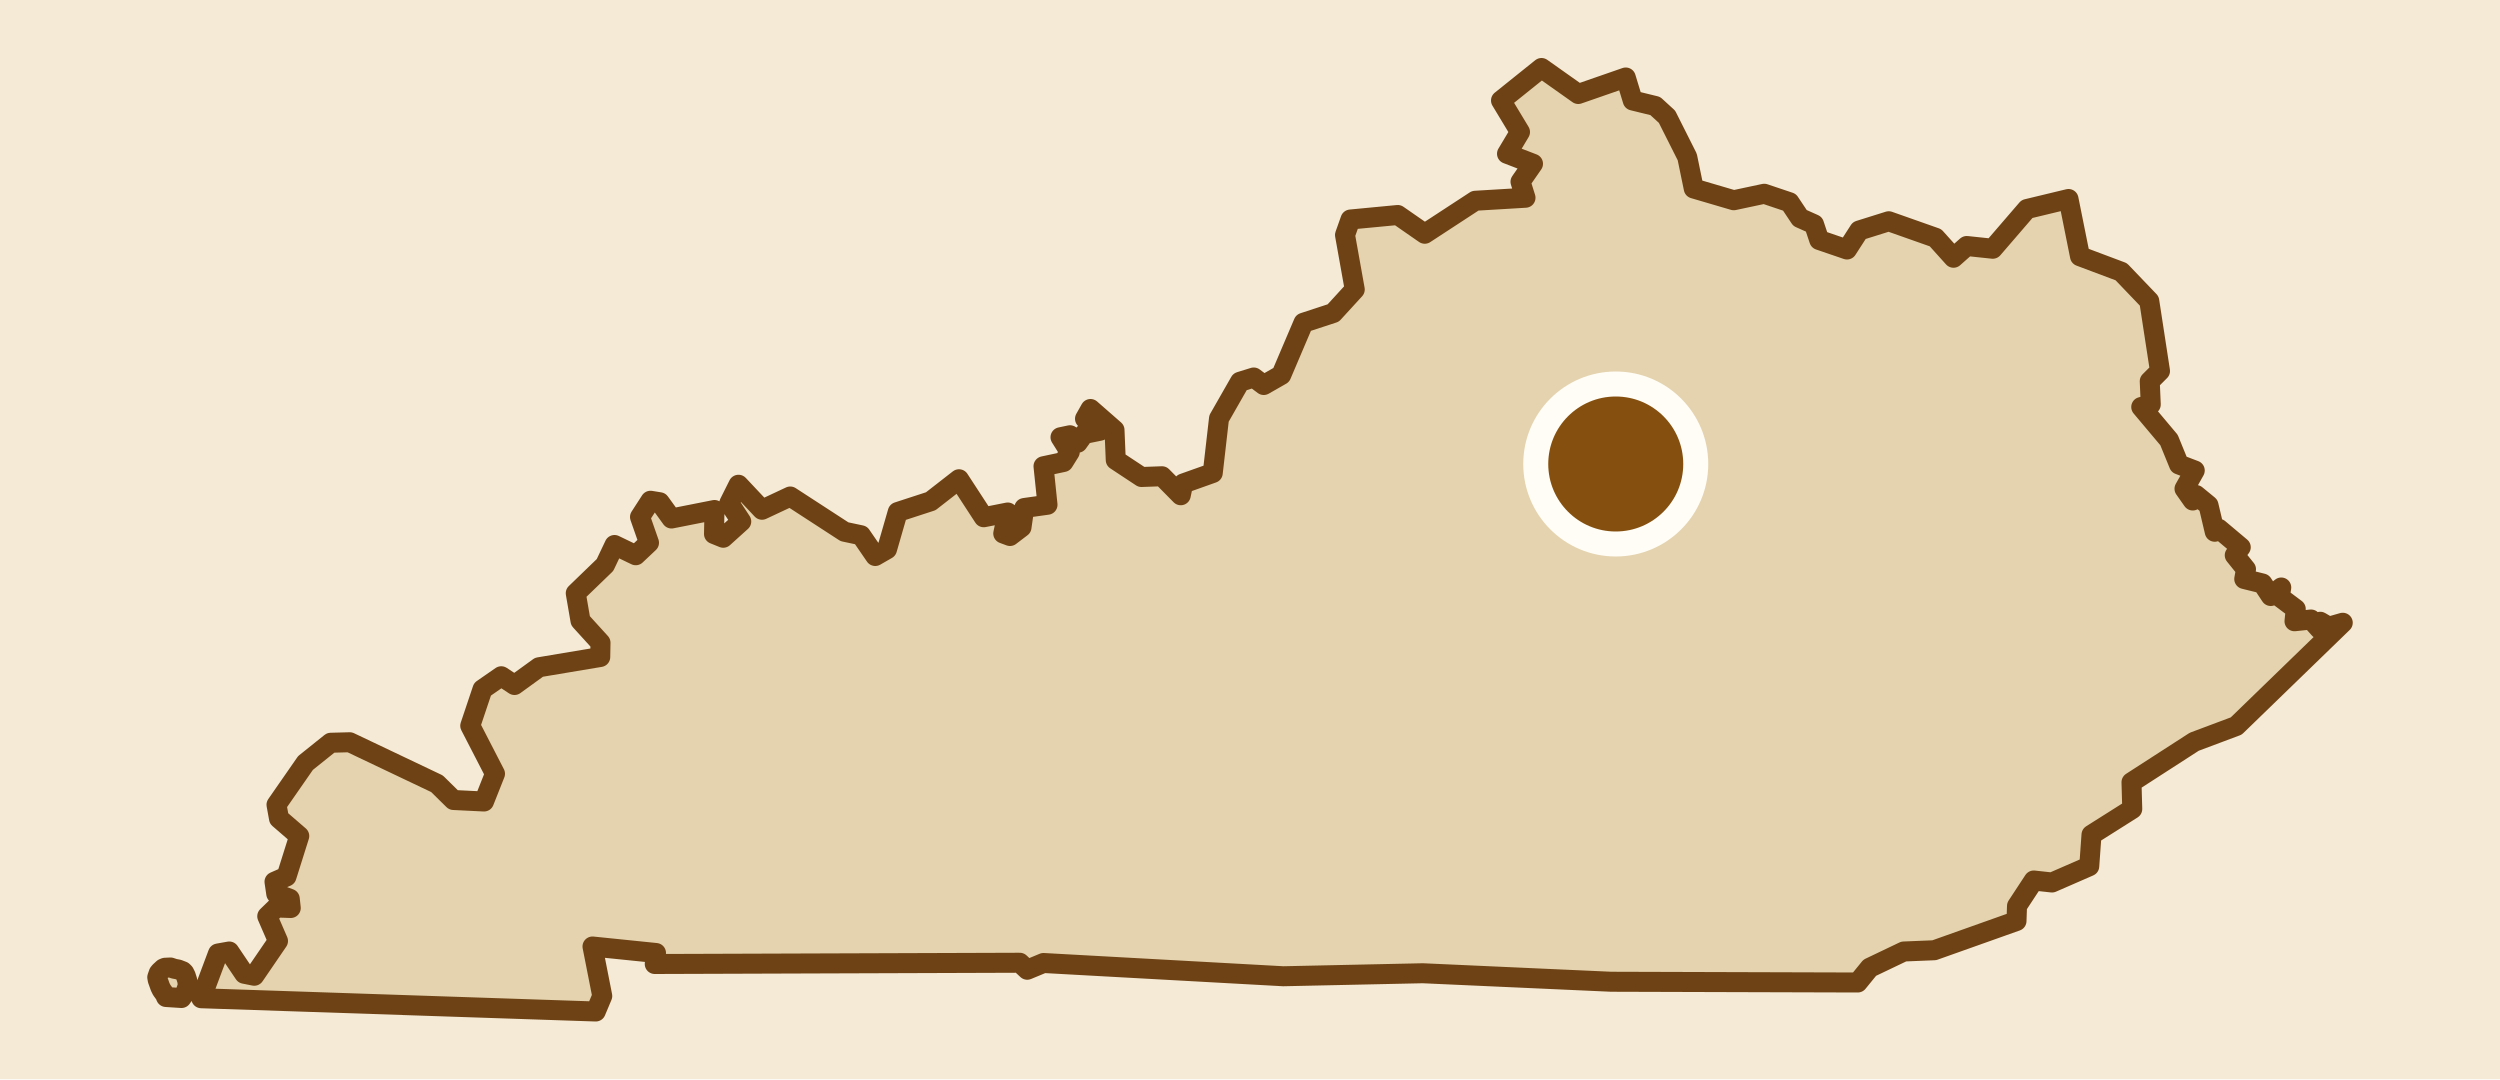
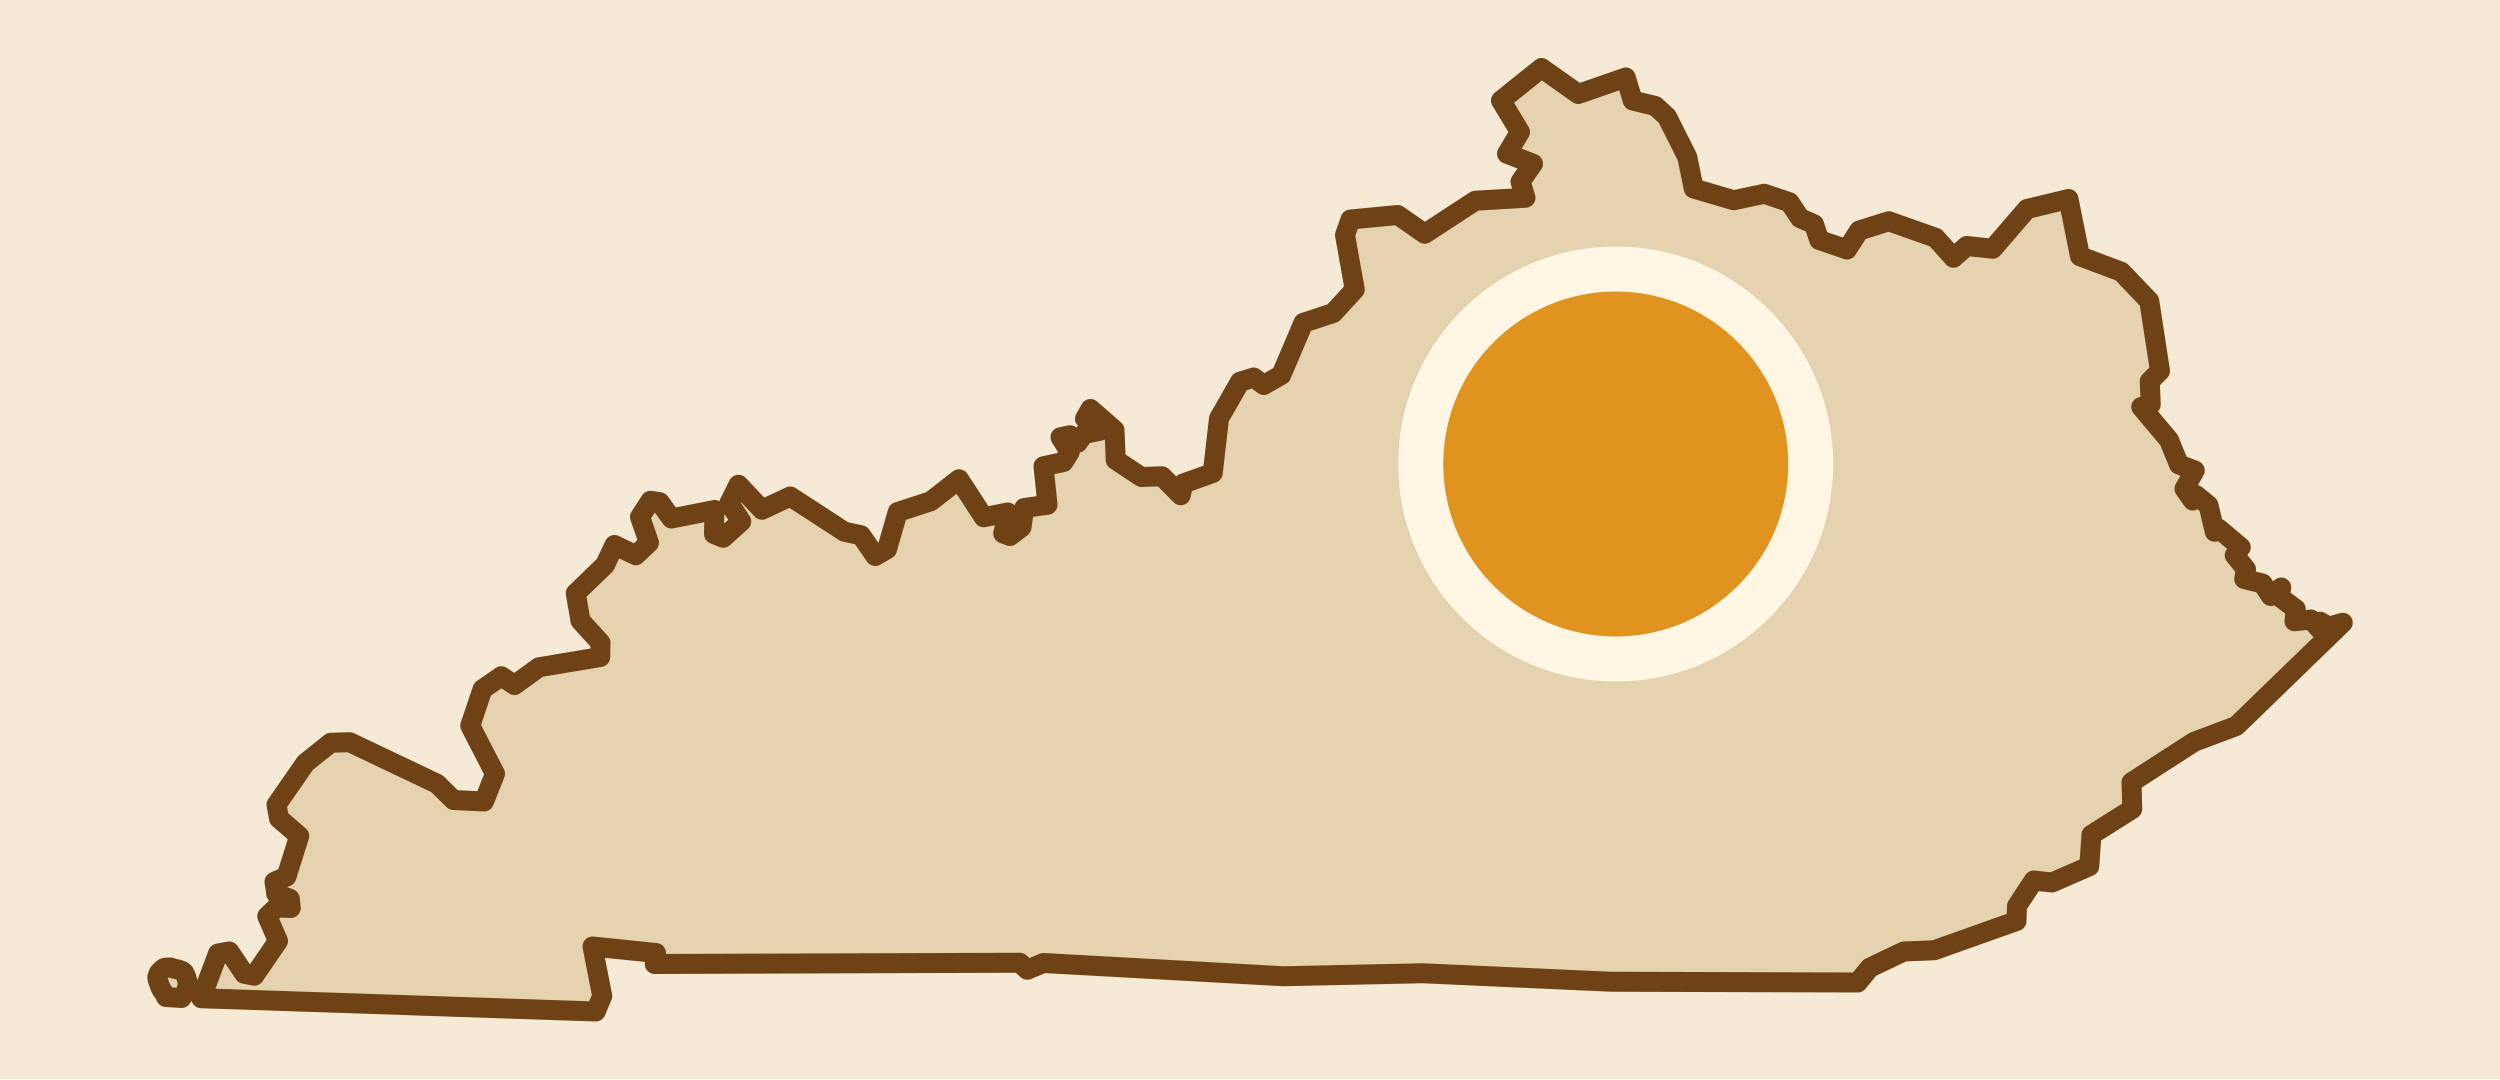
<svg xmlns="http://www.w3.org/2000/svg" viewBox="0 0 1000 431.7">
  <rect width="1000" height="431.7" fill="#f4ead6" />
  <path fill="#e4d3ae" stroke="#6e4214" stroke-width="8" stroke-linejoin="round" fill-rule="evenodd" d="M80.5 399.3L87.2 381.4L91.7 380.6L97.7 389.5L101.7 390.3L111.2 376.4L106.9 366.5L110.5 363.0L116.3 363.2L115.9 359.5L110.5 357.5L109.8 352.7L114.6 350.6L119.7 334.4L111.6 327.4L110.6 321.9L122.2 305.2L132.3 297.1L139.9 296.9L174.8 313.5L181.4 320.0L193.6 320.6L198.0 309.5L188.1 290.3L193.0 275.7L200.5 270.5L205.8 274.0L215.6 266.9L240.1 262.8L240.2 257.1L232.2 248.3L230.3 237.3L242.0 226.0L245.8 218.0L254.3 222.1L259.6 217.1L256.0 206.8L260.2 200.3L263.9 200.9L268.6 207.4L285.8 204.0L285.6 213.6L289.3 215.1L296.5 208.6L291.7 201.3L295.4 193.9L304.8 203.9L316.1 198.6L337.8 212.7L344.4 214.1L350.1 222.4L354.8 219.7L359.1 204.8L372.3 200.5L383.6 191.7L393.5 206.9L403.1 205.0L401.3 213.4L404.0 214.4L408.6 210.9L409.7 203.2L419.0 201.9L417.4 186.5L425.4 184.8L427.9 180.8L424.2 174.9L428.0 174.1L431.1 177.1L433.6 173.6L440.0 172.3L434.0 167.5L436.2 163.6L445.8 172.0L446.3 184.0L456.6 190.8L464.8 190.5L472.3 198.1L473.3 193.4L485.1 189.2L487.6 167.4L496.0 152.7L501.5 151.0L505.5 154.0L512.5 150.0L521.4 129.1L533.3 125.2L541.9 115.8L538.0 94.0L540.2 87.8L559.1 86.0L569.9 93.5L590.1 80.3L610.2 79.1L608.2 72.7L613.2 65.5L602.8 61.5L608.0 52.8L600.4 40.2L616.6 27.2L631.3 37.6L650.3 31.0L653.1 40.2L662.1 42.4L666.8 46.7L674.9 62.8L677.5 75.4L693.5 80.1L705.7 77.5L715.8 80.9L720.0 87.2L725.6 89.7L727.7 96.0L738.8 99.8L743.7 92.2L755.5 88.5L774.2 95.1L781.4 103.1L786.7 98.4L797.1 99.5L810.8 83.6L827.4 79.6L832.0 102.5L848.5 108.7L859.7 120.4L864.0 148.4L859.9 152.5L860.3 161.8L856.5 162.8L867.6 176.0L871.6 185.8L877.9 188.2L873.8 195.5L877.1 200.2L878.4 198.0L883.4 202.1L885.9 212.7L887.5 211.5L896.3 218.9L893.9 222.1L898.4 227.7L897.7 231.6L905.0 233.4L908.3 238.4L912.5 235.0L911.9 238.8L918.3 243.6L917.8 248.5L924.4 247.8L927.8 251.6L928.1 248.7L931.5 250.7L937.1 249.1L894.5 290.4L877.7 296.7L852.6 312.9L852.9 323.6L836.6 333.9L835.7 346.5L820.8 353.0L813.5 352.2L806.8 362.4L806.6 368.4L773.7 380.1L761.5 380.6L747.9 387.1L743.1 393.0L644.5 392.7L569.1 389.3L513.3 390.5L417.4 385.2L410.9 387.9L407.9 385.1L261.9 385.6L262.4 381.2L237.0 378.6L240.9 398.4L238.3 404.6L80.5 399.3ZM62.9 390.9L63.5 389.2L64.0 388.6L65.3 387.4L66.0 387.1L68.2 387.0L69.7 387.5L71.3 387.8L73.1 388.5L73.7 389.1L74.3 390.3L74.9 392.2L75.1 393.7L75.0 394.6L74.2 396.9L72.6 399.2L66.4 398.8L66.0 397.8L64.7 396.0L64.1 394.8L63.1 392.0L62.9 390.9Z" />
-   <circle cx="646.3" cy="185.6" r="32" fill="#85500f" stroke="#fffdf6" stroke-width="10" />
+   <circle cx="646.3" cy="185.6" r="78" fill="#e0941f" stroke="#fff6e4" stroke-width="18" />
</svg>
